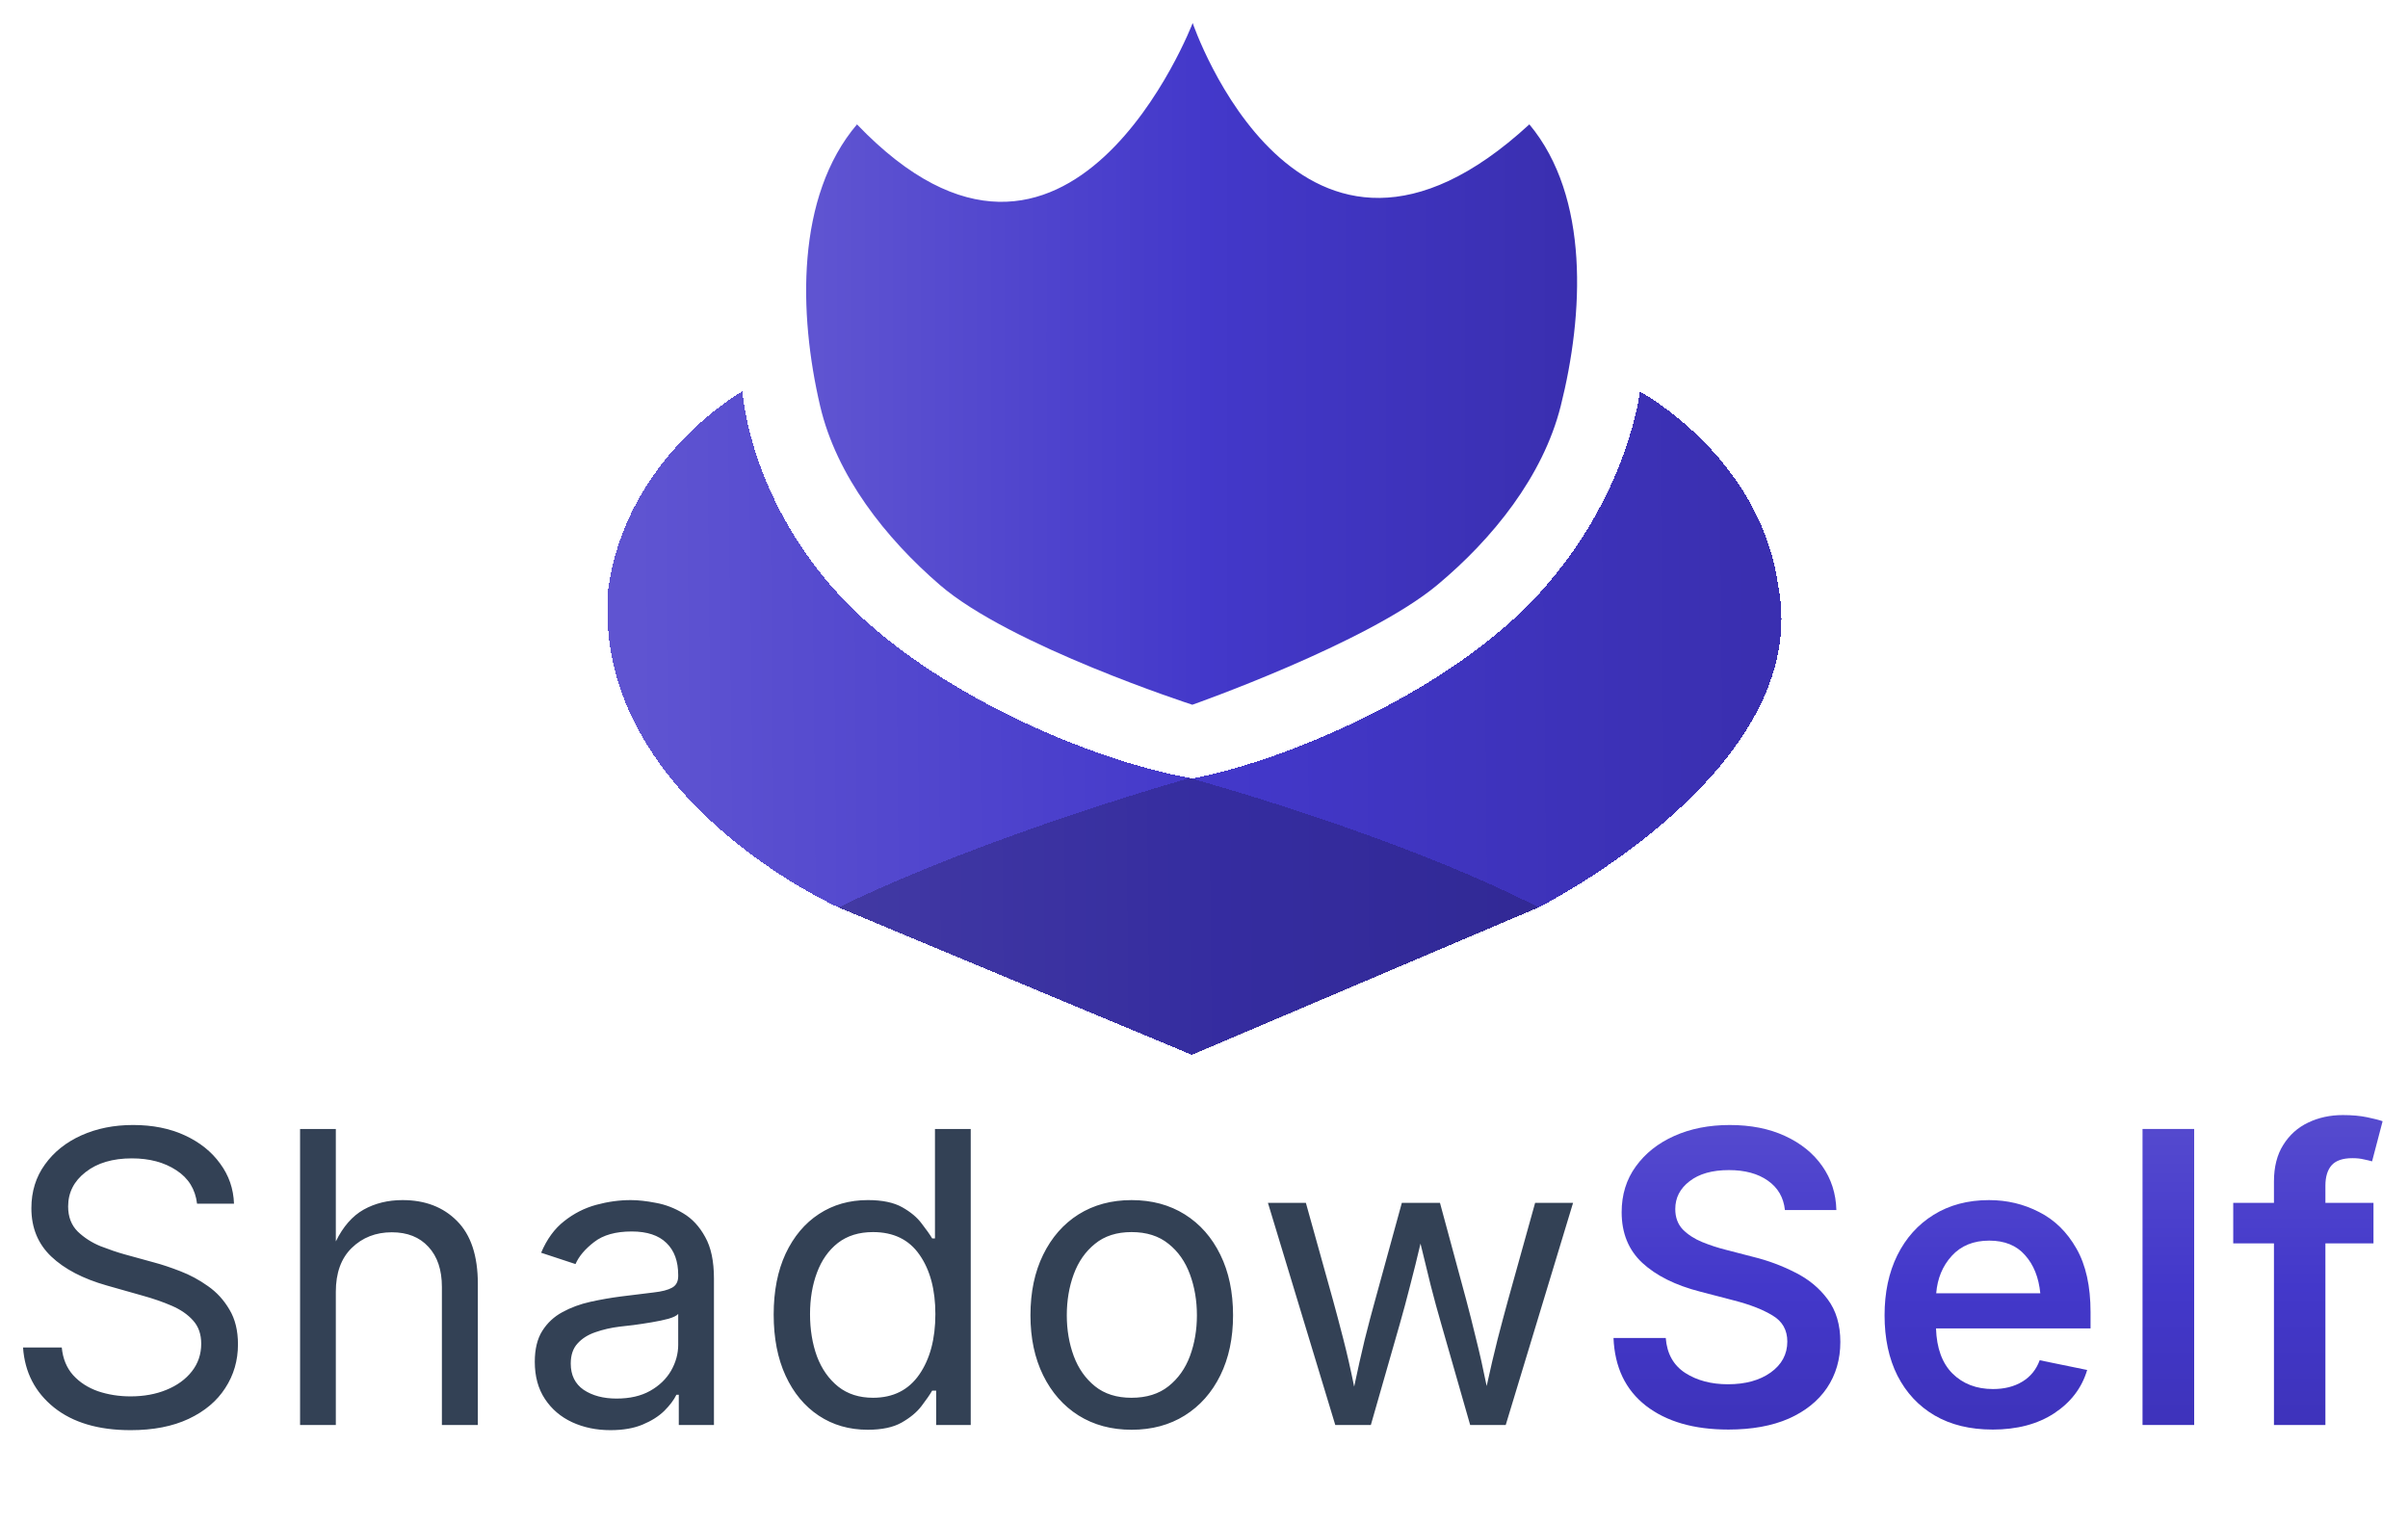
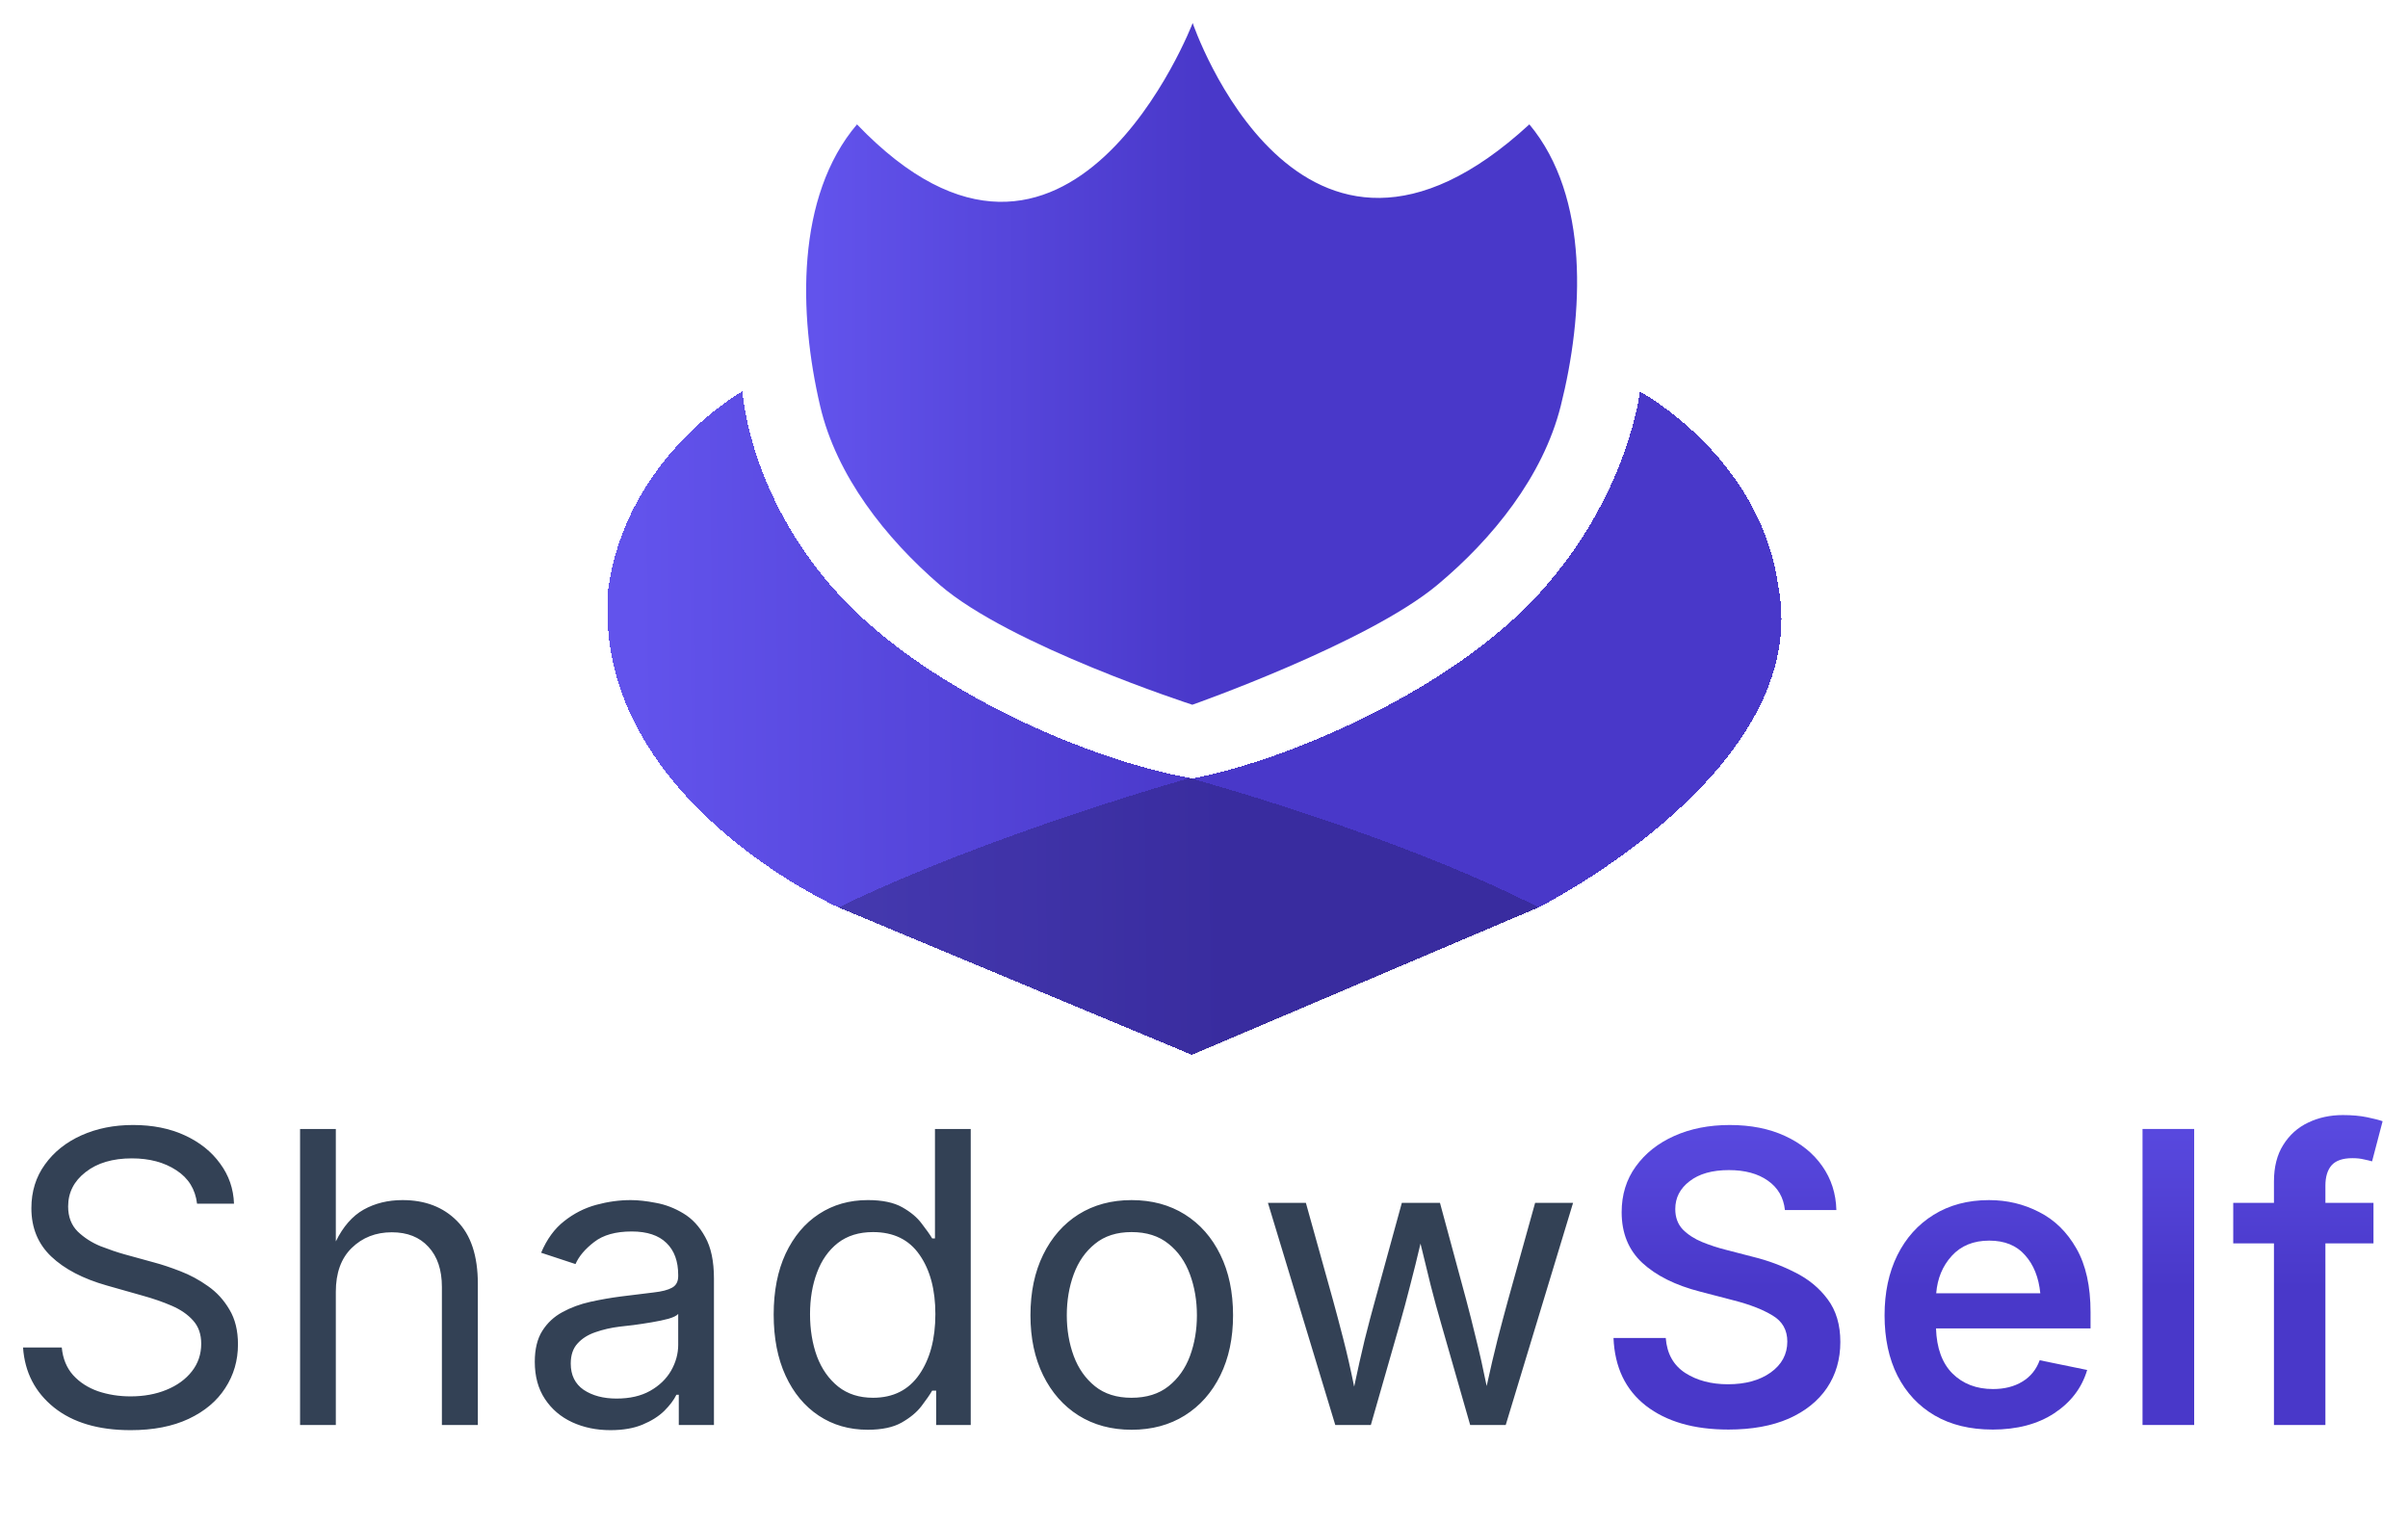
<svg xmlns="http://www.w3.org/2000/svg" viewBox="2063.3 -1184.579 313.719 198.62">
  <defs>
    <linearGradient id="A" gradientUnits="userSpaceOnUse" x1="2176.357" y1="-1161.637" x2="2176.357" y2="-1075.2" />
    <linearGradient id="B" gradientUnits="userSpaceOnUse">
-       <stop offset="0" stop-color="#5f54d1" />
-       <stop offset=".522" stop-color="#4338ca" />
-       <stop offset="1" stop-color="#3a2fb0" />
+       <stop offset="0" stop-color="#6253ec" />
+       <stop offset=".522" stop-color="#4938c9" />
+       <stop offset="1" stop-color="#4938c9" />
    </linearGradient>
    <linearGradient id="C" x1="2127.114" y1="-1161.637" x2="2224.575" y2="-1161.637" href="#B" />
    <linearGradient id="D" x1="2176.357" y1="-1161.637" x2="2176.357" y2="-1075.2" gradientTransform="matrix(-0.009396, -0.999956, 1.679354, 0.00001, 4075.028, 1055.472)" href="#B" />
    <linearGradient id="E" x1="2218.907" y1="-1050.224" x2="2218.907" y2="-986.279" href="#B" />
    <linearGradient id="F" x1="2175.6" y1="-1111.246" x2="2175.6" y2="-1075.2" gradientUnits="userSpaceOnUse">
      <stop offset=".103" stop-color="#15113f" />
    </linearGradient>
  </defs>
  <g transform="translate(42.55 28.021)" stroke-width="0">
    <path d="M2132.4-1196.4c-7.982 9.403-7.61 24.679-4.8 36.689 2.13 9.104 8.521 17.203 15.6 23.311 9.186 7.927 32.889 15.6 32.889 15.6s22.816-8.02 31.911-15.6c7.2-6 13.774-14.143 16.079-23.291 3.008-11.939 3.801-27.25-4.079-36.709-30 27.6-43.865-13.2-43.865-13.2s-16.135 42-43.735 13.2z" stroke="#000" fill="url(#C)" />
    <path d="M 2117.484 -1161.637 C 2117.484 -1161.637 2102.4 -1153.2 2100 -1135.929 C 2097.6 -1108.8 2130 -1094.4 2130 -1094.4 L 2176.019 -1075.2 L 2221.2 -1094.4 C 2221.2 -1094.4 2257.2 -1112.4 2252.4 -1136.4 C 2250 -1153.2 2234.4 -1161.6 2234.4 -1161.6 C 2234.4 -1161.6 2232.897 -1148.026 2221.2 -1135.2 C 2209.93 -1122.841 2188.8 -1113.6 2176.089 -1111.2 C 2162.4 -1113.6 2141.334 -1122.826 2130 -1135.2 C 2118.239 -1148.042 2117.484 -1161.637 2117.484 -1161.637 Z" shape-rendering="crispedges" stroke="url(#A)" fill="url(#D)" />
    <path d="M2175.743-1111.246s-26.036 7.267-45.743 16.846l46.089 19.2 45.111-19.2c-18.686-9.579-45.457-16.846-45.457-16.846z" stroke="#000" shape-rendering="crispedges" fill-opacity=".3" fill="url(#F)" />
  </g>
  <path d="M2080.302-998.287q-6.263 0-9.963-2.95-3.701-2.976-4.037-7.815h5.046q.207 2.174 1.475 3.597 1.268 1.397 3.235 2.096 1.993.673 4.244.673 2.614 0 4.684-.854 2.096-.854 3.313-2.407 1.216-1.553 1.216-3.597 0-1.863-1.061-3.028-1.035-1.165-2.769-1.915-1.734-.75-3.804-1.32l-4.658-1.32q-4.658-1.32-7.246-3.778-2.588-2.458-2.588-6.289 0-3.261 1.76-5.693 1.76-2.458 4.762-3.804 3.002-1.346 6.729-1.346 3.804 0 6.729 1.346 2.924 1.346 4.606 3.675 1.708 2.303 1.811 5.228h-4.814q-.336-2.821-2.691-4.348-2.355-1.553-5.797-1.553-3.752 0-6.03 1.786-2.277 1.76-2.277 4.477 0 2.018 1.242 3.261 1.268 1.216 2.976 1.915 1.734.673 3.131 1.061l3.856 1.061q1.553.414 3.416 1.139 1.889.725 3.597 1.941 1.708 1.191 2.795 3.054 1.113 1.837 1.113 4.529 0 3.157-1.656 5.693-1.63 2.536-4.762 4.011-3.131 1.475-7.582 1.475zm26.75-18.012v17.339h-4.658v-38.56h4.658v14.648q1.423-2.899 3.623-4.141 2.226-1.242 5.072-1.242 4.399 0 7.091 2.717 2.717 2.717 2.717 8.204v18.374h-4.684v-17.986q0-3.338-1.76-5.227-1.734-1.889-4.762-1.889-3.131 0-5.228 2.044-2.07 2.019-2.07 5.719zm35.781 18.012q-2.743 0-4.995-1.035-2.226-1.035-3.545-3.028-1.32-1.993-1.32-4.839 0-2.484.983-4.037.983-1.553 2.614-2.433 1.656-.906 3.649-1.346 1.993-.44 4.011-.699 2.588-.336 4.218-.518 1.63-.181 2.407-.621.802-.44.802-1.501v-.155q0-2.691-1.527-4.167-1.527-1.501-4.529-1.501-3.131 0-4.891 1.372-1.76 1.346-2.433 2.873l-4.477-1.475q1.113-2.64 3.002-4.115 1.889-1.501 4.166-2.122 2.277-.621 4.503-.621 1.449 0 3.287.362 1.863.336 3.571 1.371 1.734 1.035 2.847 3.08 1.139 2.019 1.139 5.409v19.073h-4.581v-3.934h-.311q-.492 1.009-1.579 2.096-1.087 1.061-2.821 1.786-1.734.725-4.192.725zm.802-4.115q2.588 0 4.374-1.009 1.786-1.009 2.717-2.614.932-1.63.932-3.39v-4.011q-.285.336-1.242.621-.957.259-2.2.466-1.216.207-2.381.362-1.139.129-1.811.207-1.682.207-3.157.725-1.449.492-2.329 1.475-.88.957-.88 2.614 0 2.251 1.682 3.416 1.708 1.139 4.296 1.139zm32.702 4.063q-3.597 0-6.366-1.837-2.769-1.837-4.322-5.202-1.553-3.364-1.553-7.971 0-4.581 1.553-7.919 1.579-3.364 4.348-5.176 2.769-1.812 6.366-1.812 2.821 0 4.477.932 1.656.932 2.536 2.122.906 1.165 1.372 1.941h.362v-14.259h4.658v38.56h-4.503v-4.477h-.518q-.466.802-1.398 2.019-.906 1.19-2.588 2.148-1.656.932-4.425.932zm.699-4.166q3.934 0 6.03-3.028 2.096-3.028 2.096-7.867 0-4.788-2.07-7.738-2.044-2.95-6.056-2.95-2.743 0-4.581 1.423-1.811 1.423-2.717 3.856-.906 2.407-.906 5.409 0 3.028.906 5.512.932 2.458 2.769 3.933 1.837 1.449 4.529 1.449zm33.685 4.166q-3.934 0-6.91-1.863-2.95-1.863-4.606-5.227-1.656-3.364-1.656-7.816 0-4.529 1.656-7.893 1.656-3.39 4.606-5.253 2.976-1.863 6.91-1.863 3.959 0 6.936 1.863 2.976 1.863 4.632 5.254 1.656 3.364 1.656 7.893 0 4.451-1.656 7.816-1.656 3.364-4.632 5.227-2.976 1.863-6.936 1.863zm0-4.166q2.924 0 4.814-1.501 1.889-1.501 2.795-3.934.906-2.458.906-5.305 0-2.872-.906-5.331-.906-2.484-2.795-3.985-1.889-1.527-4.814-1.527-2.898 0-4.762 1.527-1.863 1.501-2.769 3.96-.906 2.458-.906 5.357 0 2.847.906 5.305.906 2.433 2.769 3.934 1.863 1.501 4.762 1.501zm26.542 3.545l-8.773-28.933h4.943l3.52 12.629q.621 2.251 1.346 5.072.725 2.795 1.423 6.237.699-3.312 1.372-6.107.699-2.795 1.372-5.202l3.468-12.629h4.969l3.416 12.629q.621 2.329 1.294 5.124.699 2.769 1.372 6.107.725-3.312 1.423-6.082.725-2.795 1.372-5.15l3.519-12.629h4.943l-8.773 28.933h-4.632l-3.752-13.095q-.725-2.484-1.398-5.124-.647-2.64-1.32-5.409-.647 2.769-1.346 5.435-.673 2.665-1.372 5.098l-3.752 13.095z" fill="#334155" />
  <g fill="url(#E)">
    <path d="M2288.469-998.365q-6.729 0-10.74-3.105-3.985-3.105-4.218-8.825h6.806q.233 3.054 2.536 4.555 2.303 1.475 5.564 1.475 3.416 0 5.564-1.527 2.174-1.553 2.174-4.037 0-2.251-1.915-3.39-1.915-1.165-5.046-1.967l-4.374-1.139q-4.839-1.242-7.557-3.752-2.691-2.51-2.691-6.599 0-3.416 1.837-5.952 1.837-2.562 5.021-3.985 3.183-1.423 7.22-1.423 4.115 0 7.194 1.423 3.106 1.423 4.865 3.934 1.76 2.51 1.837 5.719h-6.703q-.259-2.458-2.226-3.83-1.941-1.372-5.072-1.372-3.261 0-5.124 1.449-1.863 1.423-1.863 3.623 0 1.63.983 2.666 1.009 1.009 2.51 1.63 1.527.621 3.08 1.009l3.597.932q2.847.699 5.435 2.019 2.614 1.294 4.244 3.494 1.656 2.2 1.656 5.564 0 3.39-1.734 5.978-1.734 2.562-4.995 4.011-3.261 1.423-7.867 1.423z" />
    <path d="M2322.878-998.365q-4.374 0-7.531-1.837-3.131-1.837-4.839-5.176-1.682-3.338-1.682-7.867 0-4.451 1.656-7.815 1.682-3.39 4.736-5.279 3.08-1.915 7.22-1.915 3.52 0 6.521 1.553 3.028 1.527 4.865 4.762 1.837 3.209 1.837 8.281v2.122h-20.134q.129 3.856 2.148 5.875 2.044 2.019 5.279 2.019 2.226 0 3.804-.957 1.604-.957 2.277-2.795l6.185 1.268q-1.035 3.494-4.296 5.642-3.235 2.122-8.048 2.122zm-7.324-17.753h13.561q-.311-3.106-1.993-4.969-1.656-1.889-4.658-1.889-3.08 0-4.891 1.993-1.786 1.967-2.019 4.865z" />
    <path d="M2349.162-1037.52v38.56h-6.729v-38.56z" />
    <path d="M2372.521-1027.893v5.279h-6.263v23.653h-6.703v-23.653h-5.305v-5.279h5.305v-2.769q0-2.872 1.216-4.788 1.216-1.941 3.235-2.898 2.044-.983 4.529-.983 1.786 0 3.157.285 1.372.285 2.019.517l-1.372 5.228q-.44-.129-1.087-.259-.621-.155-1.475-.155-1.889 0-2.717.932-.802.932-.802 2.64v2.252z" />
  </g>
</svg>
